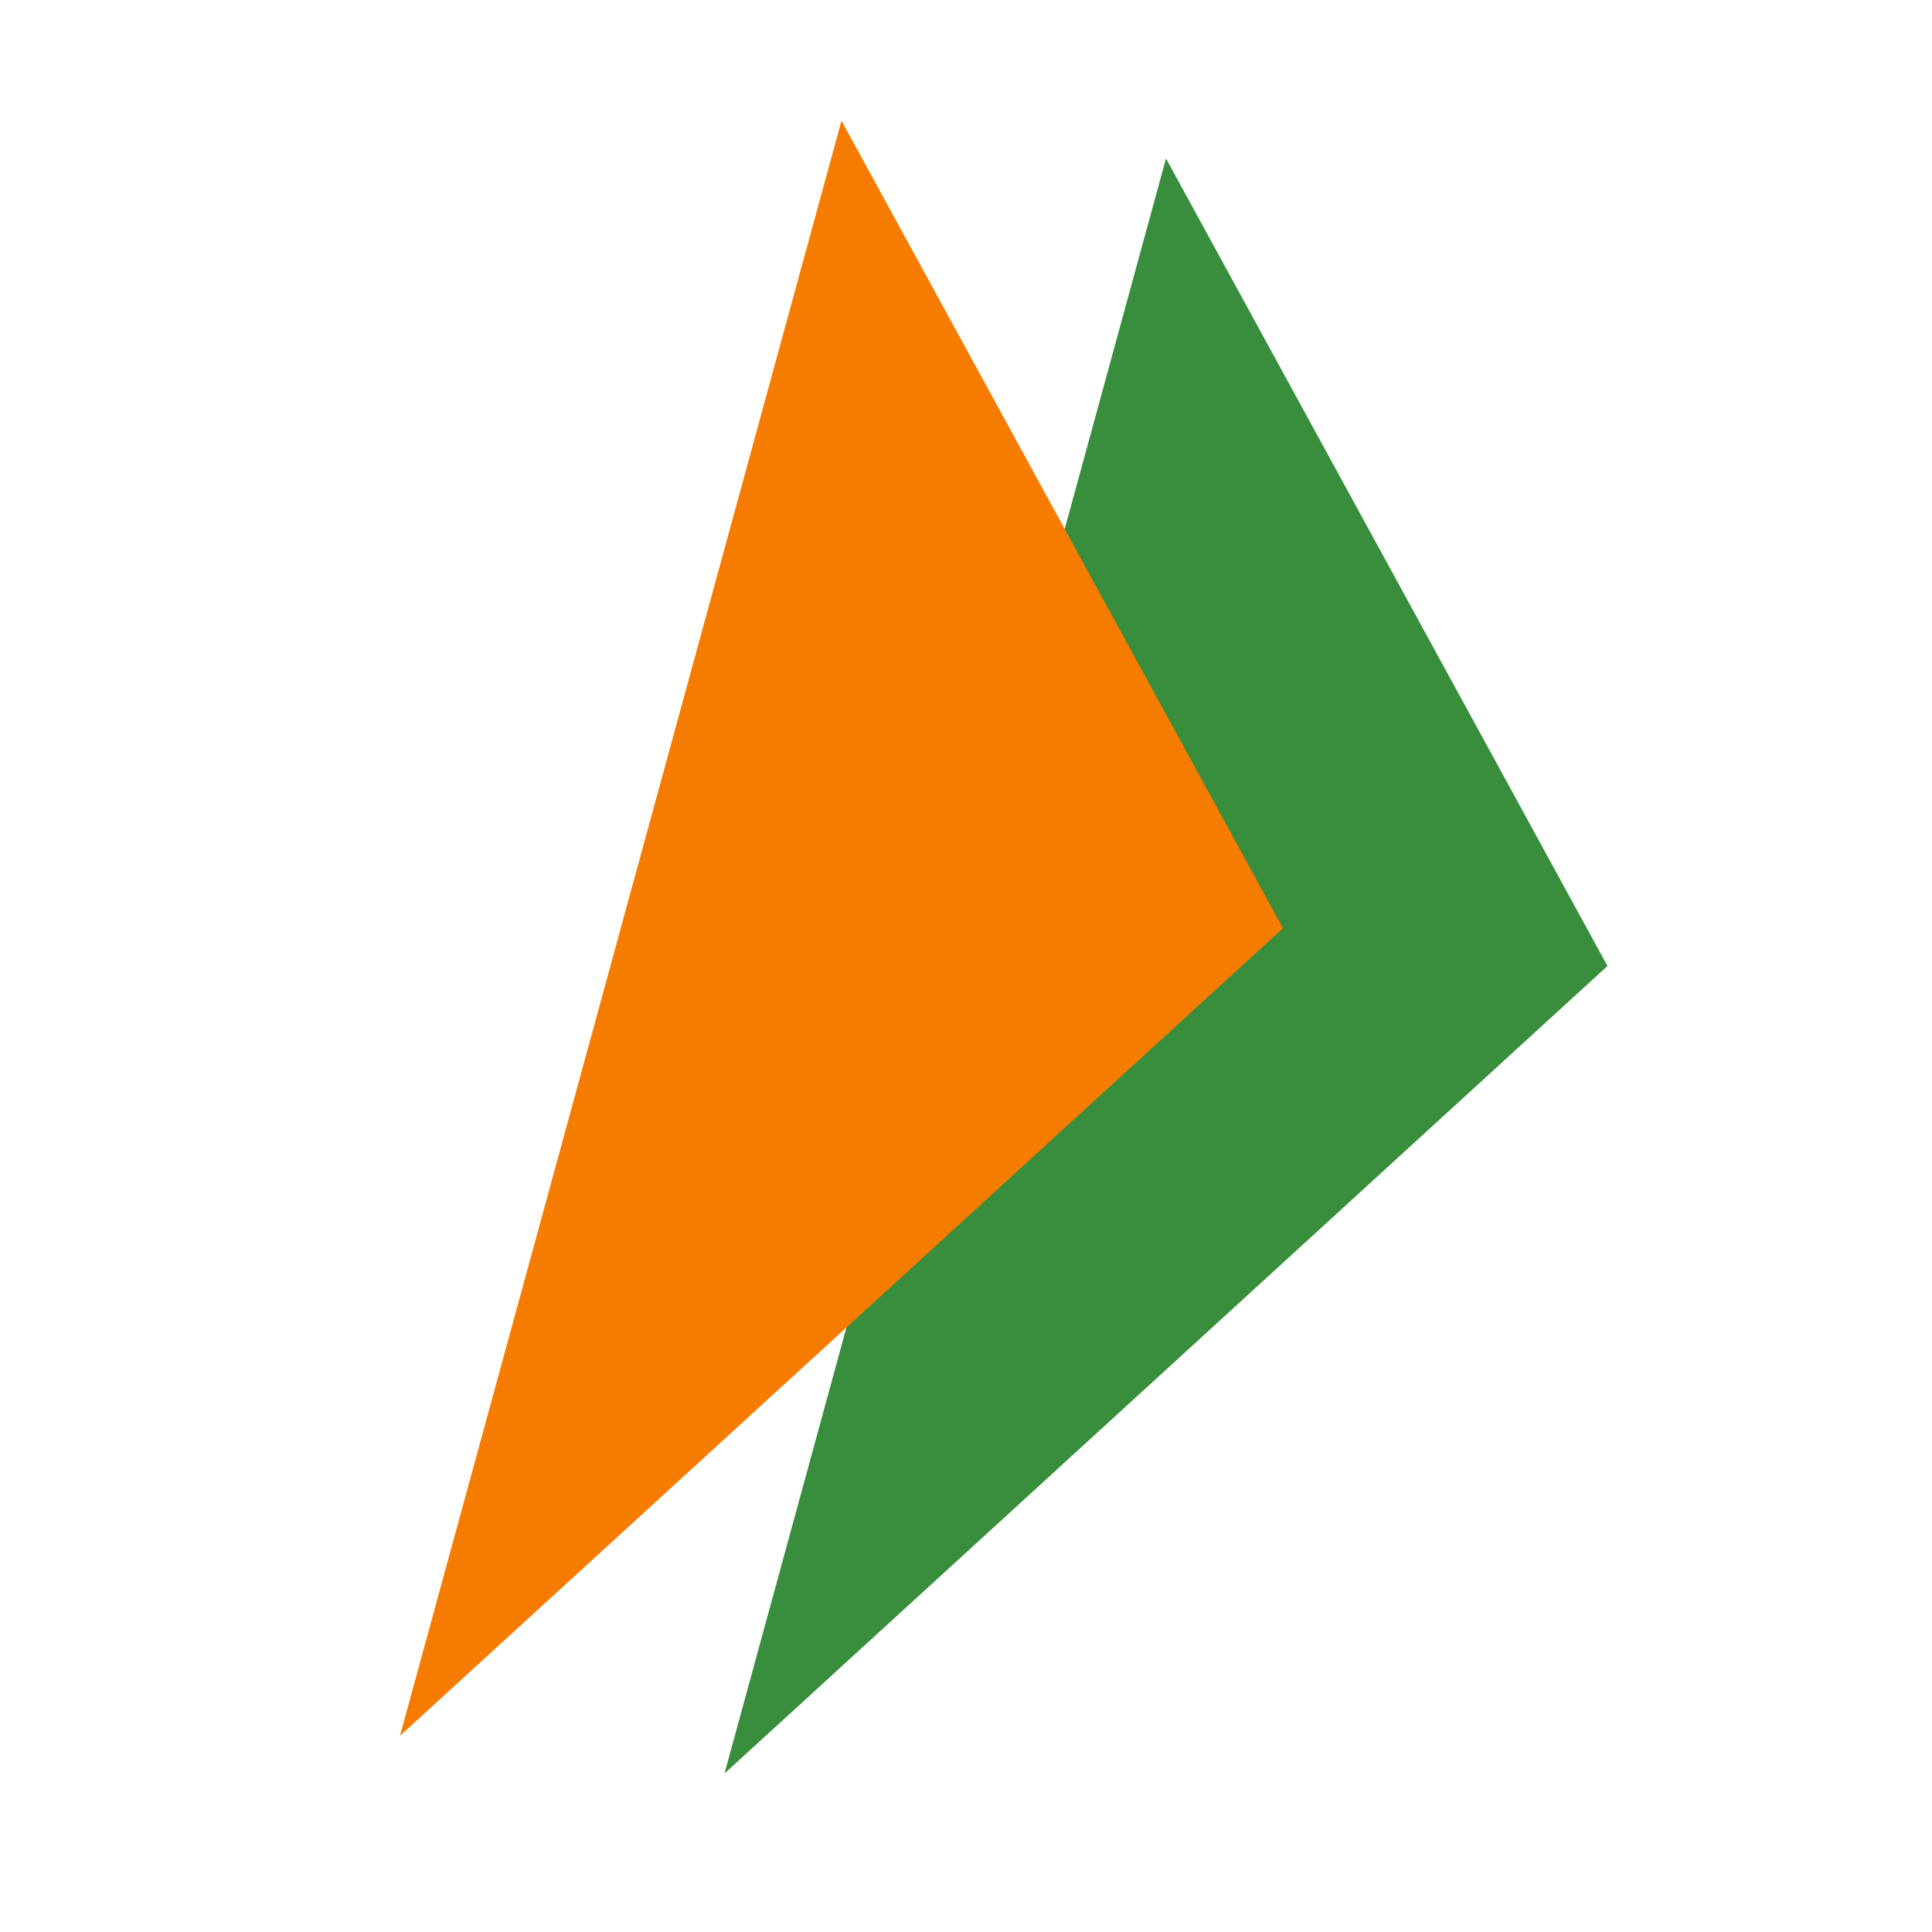
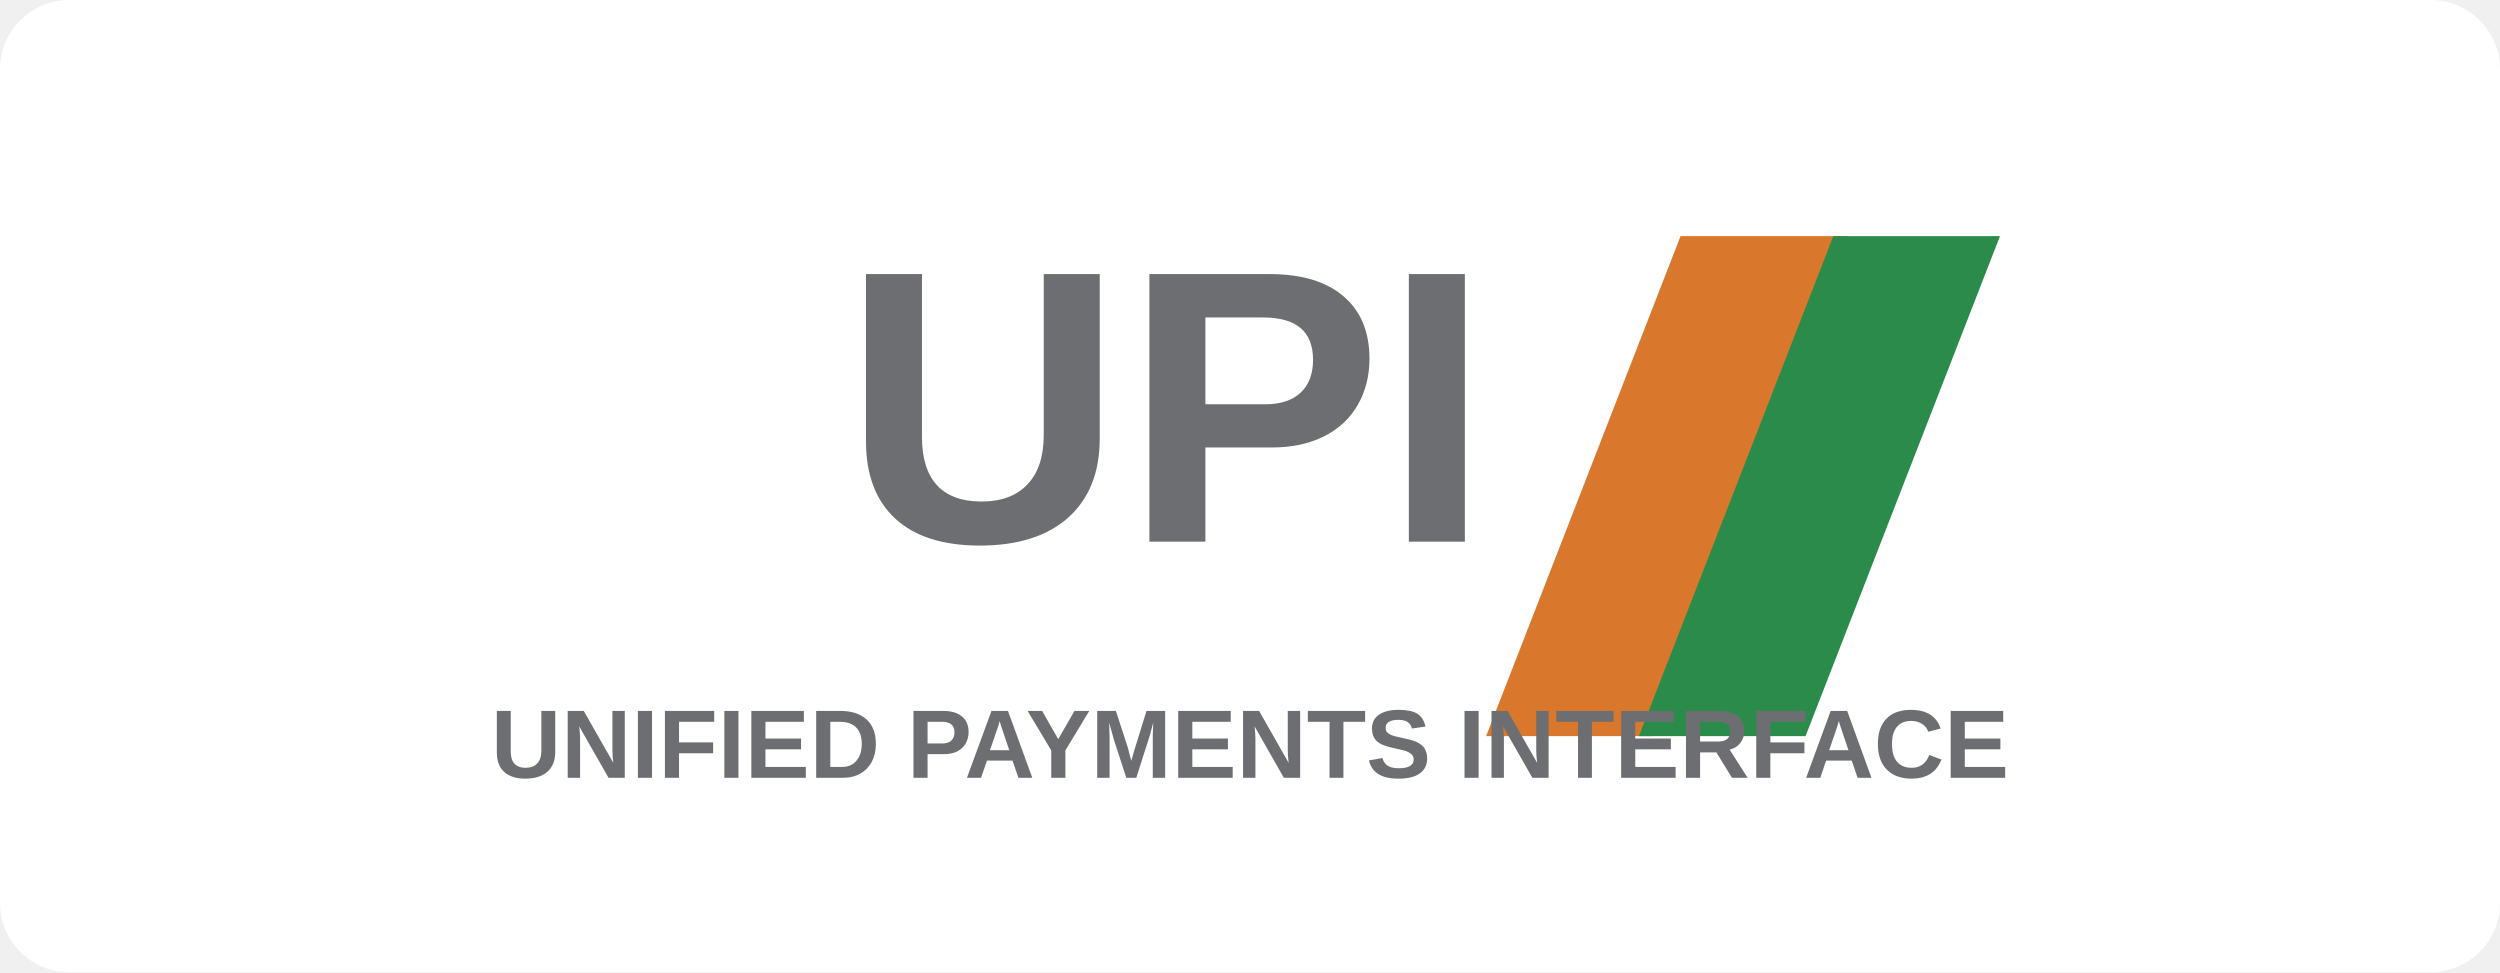
- <svg xmlns="http://www.w3.org/2000/svg" aria-label="UPI" role="img" viewBox="0 0 512 512">
-   <path d="m0 0H512V512H0" fill="#fff" />
-   <path d="M309 42 L192 470 L426 256 Z" fill="#388e3c" />
-   <path d="M223 32 L106 460 L340 246 Z" fill="#f57c00" />
+ <svg xmlns="http://www.w3.org/2000/svg" viewBox="0 0 180 70" role="img" aria-labelledby="title">
+   <rect width="180" height="70" rx="5" fill="#fff" />
+   <text x="84" y="39" text-anchor="middle" fill="#6D6E71" font-family="Arial,Helvetica,sans-serif" font-size="28" font-weight="700">UPI</text>
+   <path d="M121 17l-14 36h12l14-36z" fill="#D9782D" />
+   <path d="M132 17l-14 36h12l14-36z" fill="#2B8B4B" />
+   <text x="90" y="56" text-anchor="middle" fill="#6D6E71" font-family="Arial,Helvetica,sans-serif" font-size="7" font-weight="600">UNIFIED PAYMENTS INTERFACE</text>
</svg>
